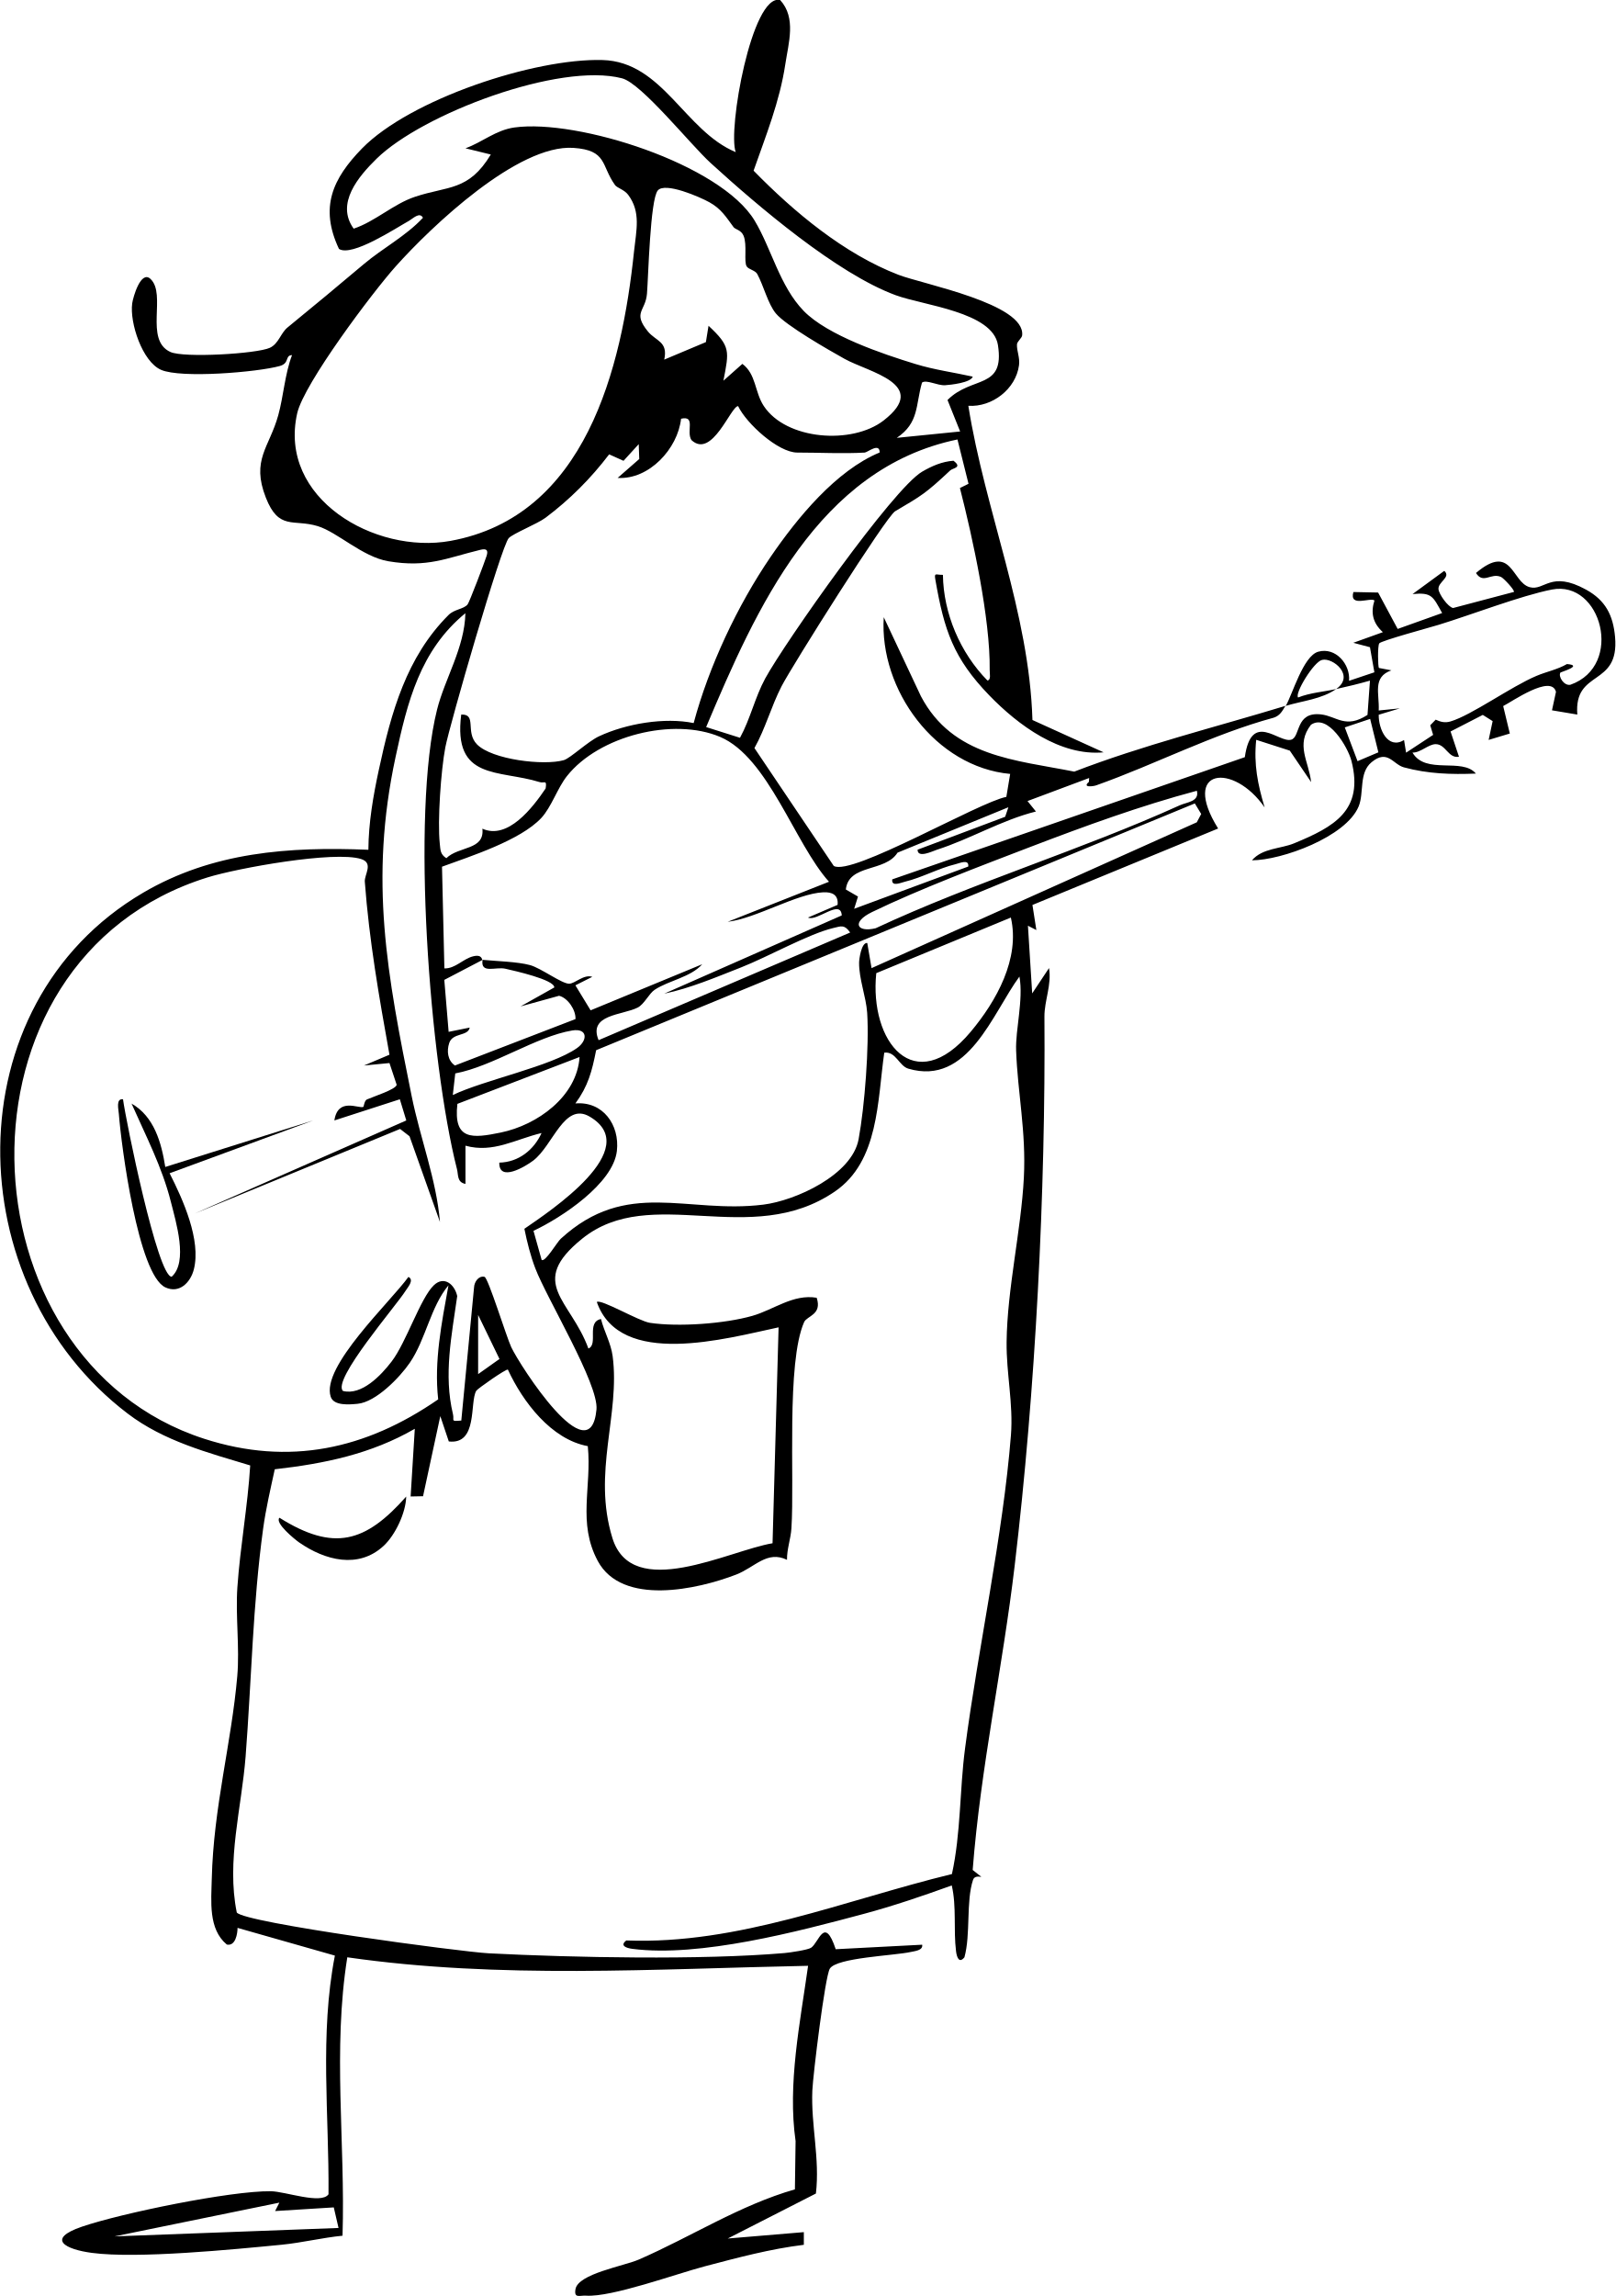
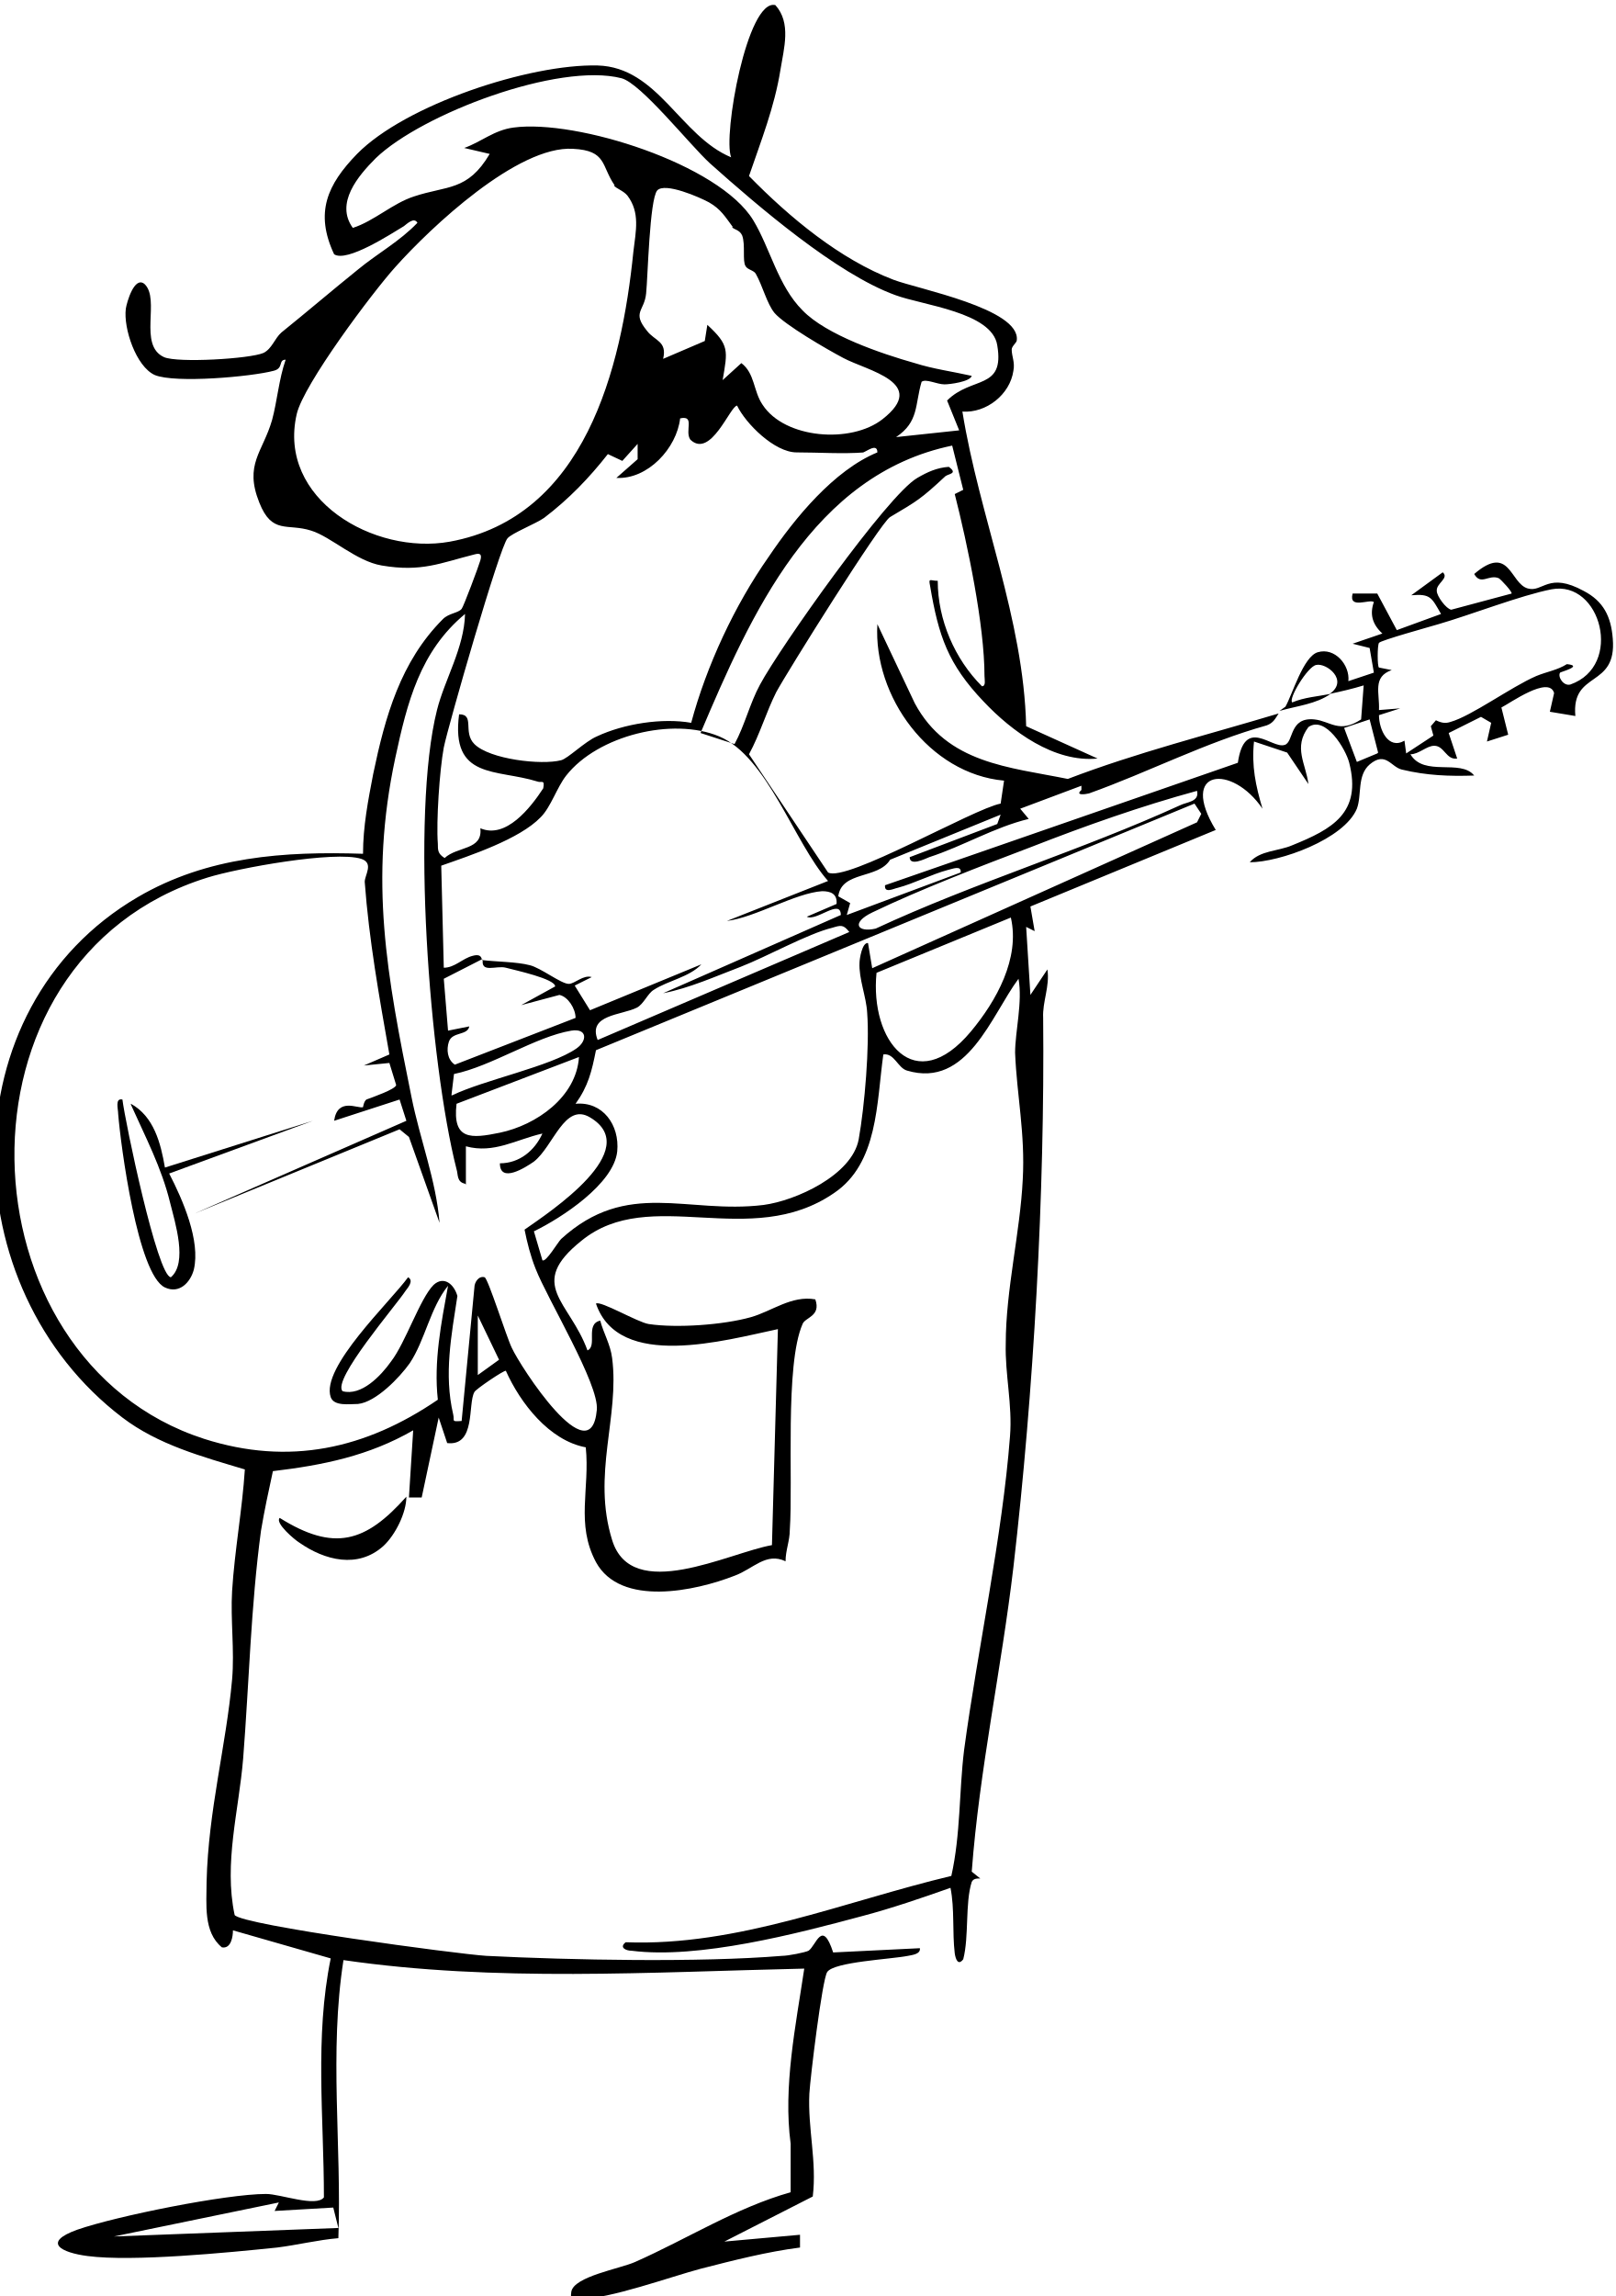
- <svg xmlns="http://www.w3.org/2000/svg" width="auto" height="270" id="Calque_2" data-name="Calque 2" viewBox="0 0 190.01 270">
-   <g id="Calque_1-2" data-name="Calque 1">
+ <svg xmlns="http://www.w3.org/2000/svg" id="Calque_2" version="1.1" viewBox="0 0 190 270">
+   <g id="Calque_1-2">
    <g>
-       <path d="M151.22,83.04c.8-1.36,2.06-5.89,3.83-6.4,2.04-.58,3.8,1.47,3.63,3.42l2.98-1-.52-2.95-1.96-.52,3.48-1.25c-1.17-1.05-1.46-2.27-.99-3.73-.51-.39-2.99.86-2.48-.99l2.91.06,2.3,4.28,5.23-1.87c-1.09-1.95-1.19-2.45-3.48-2.23l3.73-2.73c.84.74-.75,1.3-.68,2.15.05.59,1.11,2.1,1.72,2.22l7.15-1.89c.14-.18-1.2-1.62-1.51-1.76-1.19-.54-2.09.89-2.95-.47,4.24-3.59,4.2,1.1,6.32,1.67,1.75.47,2.45-2.01,6.63.29,2.28,1.25,3.18,3,3.41,5.56.53,5.95-4.86,3.74-4.44,9.13l-2.98-.5.47-2.17c-.56-2.11-5.22,1.18-6.21,1.67l.78,3.23-2.49.75.47-2.21-1.16-.73-3.79,1.95.99,2.97c-1.26.22-1.54-1.46-2.72-1.48-.87-.01-1.79,1.02-2.75.99,1.55,2.65,5.85.54,7.46,2.47-2.9.12-5.65.03-8.46-.73-1.3-.35-1.92-2.18-3.82-.6-1.51,1.26-.85,3.58-1.51,5.19-1.49,3.6-9.06,6.33-12.55,6.34,1.24-1.45,3.37-1.34,4.96-2,4.67-1.93,8.24-3.85,6.74-9.7-.41-1.6-2.76-5.61-4.76-4.24-1.83,2.37-.26,4.27.02,6.74l-2.51-3.7-3.95-1.27c-.3,2.91.18,5.23.99,7.95-3.65-5.29-9.92-4.66-5.47,2.48l-21.84,8.99.46,2.95-.99-.51.5,7.96,1.98-2.98c.33,1.97-.55,3.82-.54,5.71.15,20.64-1.05,43.94-3.5,64.56-1.41,11.94-4.01,23.77-4.94,35.79l1.02.81c-.37-.05-.83-.09-.98.36-.84,2.54-.26,6.37-1.01,9.1-.64.79-.91-.05-.99-.74-.31-2.49.08-5.21-.5-7.71-3.38,1.22-6.86,2.41-10.33,3.34-7.81,2.09-19.29,5.13-27.22,4.12-.73-.09-1.54-.38-.73-.99,13.2.51,25.69-4.75,38.3-7.81,1.06-4.85.9-9.86,1.54-14.75,1.55-11.88,4.47-25.08,5.4-36.86.29-3.69-.55-7.26-.51-10.95.07-6.3,1.71-13.11,2.03-19.34.28-5.42-.73-9.93-.91-14.94-.09-2.49.88-5.98.39-8.7-3.17,4.3-6.02,12.9-13.07,10.83-1.09-.32-1.47-2.06-2.83-1.88-.81,5.65-.62,12.77-5.8,16.32-9.93,6.81-21.62-1-29.74,5.56-6.48,5.24-1.36,7.15.74,12.91,1.2-.48-.28-3.11,1.48-3.47.37,1.47,1.16,2.82,1.37,4.35.91,6.92-2.41,13.68-.03,21.4,2.32,7.53,13.68,1.48,18.84.62l.71-25.39c-6.17,1.31-18.65,4.85-21.38-2.98.48-.39,4.93,2.25,6.25,2.45,3.35.5,8.78.11,12.04-.82,2.53-.72,4.78-2.59,7.57-2.13.67,2.01-1.15,2.12-1.48,2.87-2.1,4.78-1.11,18.38-1.49,24.24-.08,1.26-.54,2.44-.52,3.71-2.35-1.14-3.76.87-5.97,1.73-4.56,1.76-13.43,3.73-16.29-1.6-2.41-4.51-.69-8.65-1.17-13.5-4.3-.79-7.65-5.21-9.4-9-.18-.13-3.57,2.24-3.72,2.49-.8,1.36.22,6.35-3.23,5.96l-1-2.98-2.03,9.42-1.46.03.49-7.96c-5.15,2.97-10.62,4.1-16.47,4.76-.5,2.3-1.05,4.65-1.37,6.99-1.22,8.89-1.37,17.85-2.06,26.78-.47,6.05-2.27,12.29-1.04,18.35.87,1.22,26.31,4.62,29.62,4.8,9.92.51,25.07.81,34.82-.03.65-.06,2.7-.36,3.11-.62.94-.63,1.57-3.82,2.9.17l10.17-.53c.12.68-.89.75-1.37.86-1.98.43-8.68.66-9.49,1.95-.57.91-1.98,12.5-2.06,14.34-.17,4.09.9,8.01.42,12.11l-10.37,5.29,8.95-.75v1.49c-3.95.48-7.81,1.52-11.65,2.53-3.42.9-10.95,3.65-13.96,3.45-.76-.05-1.44.36-1.25-.76.31-1.82,5.7-2.72,7.46-3.49,6.12-2.66,11.88-6.4,18.35-8.25l.08-5.68c-.96-6.7.53-13.9,1.47-20.61-18.01.36-36.3,1.58-54.2-1-1.74,10.94-.22,21.75-.56,32.74-2.36.23-4.8.83-7.15,1.06-5.75.56-16.99,1.67-22.33.96-3.1-.41-5.44-1.62-1.18-3.08,4.65-1.59,17.5-4.23,22.23-4.17,1.69.02,5.92,1.58,6.78.36.08-9.39-1.06-18.76.75-28.07l-11.45-3.26c0,.69-.24,2.18-1.26,1.96-2.2-1.82-1.83-5.11-1.77-7.73.2-8.4,2.32-15.98,3-23.84.29-3.36-.22-7.03.01-10.43.33-4.78,1.22-9.56,1.51-14.34-4.99-1.51-10.16-2.86-14.4-6.09-19.96-15.16-20.64-48.08,1.79-61.25,8.19-4.81,17.17-5.44,26.51-5.06.02-3.19.57-6.35,1.24-9.45,1.44-6.7,3.23-13.21,8.19-18.16.69-.69,1.76-.67,2.24-1.24.2-.23,2.03-5.04,2.24-5.72s-.02-.87-.71-.71c-4.05.98-6.23,2.13-10.86,1.35-3.05-.52-5.97-3.42-8.3-4.13-2.85-.87-4.57.55-6.1-3.35-1.75-4.45.41-5.89,1.46-9.69.62-2.25.77-4.82,1.62-7.07-.87.03-.25.95-1.44,1.28-2.61.73-11.63,1.48-13.97.45-2.21-.97-3.7-5.55-3.39-7.81.1-.74,1.02-3.94,2.15-2.88,1.93,1.8-.76,7.17,2.34,8.59,1.57.72,10.15.22,11.7-.49,1.04-.48,1.27-1.73,2.08-2.39,3.07-2.51,5.94-4.89,8.96-7.44,2.26-1.91,4.93-3.28,6.97-5.46-.39-.74-1.2.11-1.63.35-1.55.86-6.73,4.29-8.25,3.31-2.3-4.88-.76-8.25,2.72-11.82,5.66-5.78,20.27-10.62,28.29-10.39,7.08.2,9.65,8.33,15.66,10.83-.97-2.54,1.89-18.67,5.22-17.89,1.93,2.09.98,5.08.61,7.56-.66,4.38-2.28,8.37-3.73,12.51,4.75,4.86,10.65,9.79,17.05,12.25,2.89,1.11,14.94,3.4,14.54,7.12-.03.32-.59.71-.61,1.06-.04.76.36,1.54.24,2.45-.37,2.81-3.17,4.95-5.96,4.77,1.97,12.41,7.16,24.26,7.54,36.95l8.37,3.8c-5.11.48-10.07-3.21-13.44-6.69-4.24-4.38-5.31-7.67-6.34-13.56-.17-.96.03-.6.88-.62.06,4.55,2.04,9.17,5.23,12.42.46-.04.26-.83.27-1.25.08-5.98-1.99-15.49-3.5-21.38l1.01-.5-1.3-5.21c-16.38,3.39-23.69,19.91-29.56,33.82l3.98,1.26c1.22-2.22,1.76-4.76,2.97-6.98,2.33-4.26,15.02-22.3,18.45-24.31,1.15-.67,2.34-1.19,3.69-1.29,1.09.82-.07.85-.38,1.14-2.89,2.7-3.3,2.93-6.48,4.8-1.06.62-12.14,18.21-13.36,20.58-1.25,2.44-1.87,4.91-3.19,7.27l9.33,13.86c2.09,1.24,17.05-7.5,20.3-8.12l.45-2.7c-8.79-.81-15.41-9.91-14.87-18.43l4.37,9.29c3.75,7.14,11.12,7.49,18.04,8.87,8.1-3.12,16.54-5.21,24.83-7.73-.36.6-.62,1.13-1.35,1.38-7.22,1.96-13.88,5.47-20.89,7.96-.4.14-1.69.29-.87-.4l.03-.46-7.25,2.71.99,1.23c-4.05,1.01-7.72,3.24-11.66,4.5-.47.15-2.27,1.05-2.26-.01l10.3-3.87.38-1.12-13.04,5.34c-1.45,2.32-5.74,1.3-6.08,4.33l1.43.83-.45,1.44,13.42-4.97c.11-.92-1.01-.39-1.51-.27-1.93.46-3.99,1.59-5.92,2.05-.5.12-1.63.65-1.51-.27l41.47-14.37c.78-5.53,4.01-1.6,5.47-2.06,1.1-.35.46-3.31,3.49-2.97,1.85.21,2.88,1.74,5.47.06l.29-4.03c-1.33.38-2.62.69-3.98.99,2.27-1.58-.4-3.74-1.64-3.43-.98.19-3.28,3.98-2.83,4.42,1.44-.57,2.99-.66,4.47-.99-1.71,1.19-3.91,1.37-5.97,1.99ZM112.93,50.73l-1.48-3.69c2.87-2.89,6.76-1.18,5.93-6.47-.61-3.89-8.77-4.65-12.04-5.86-6.89-2.54-16.19-10.47-21.75-15.54-2.37-2.16-8.13-9.37-10.42-9.96-7.36-1.92-23.49,4.18-28.87,9.45-2.12,2.08-4.85,5.26-2.7,8.23,2.52-.84,4.68-2.9,7.19-3.74,3.91-1.31,6.33-.65,8.94-4.98l-2.98-.73c1.99-.72,3.55-2.14,5.76-2.45,7.42-1.03,24.25,4.31,28.25,10.95,1.98,3.28,2.95,7.72,5.78,10.63,2.8,2.87,9.28,5.06,13.15,6.24,2.22.68,4.48.98,6.73,1.48-.23.72-2.62.97-3.25,1.01-.9.06-2.2-.69-2.72-.31-.77,2.67-.33,4.73-2.97,6.5l7.46-.75ZM72.32,21.73c-1.63-2.28-.88-4.07-4.87-4.34-6.52-.44-16.68,9.21-20.91,13.94-2.71,3.03-10.78,13.76-11.58,17.26-2.28,10.03,9.14,16.62,18.01,15.02,15.91-2.88,20.17-20.26,21.61-34.07.26-2.46.83-4.61-.7-6.64-.46-.61-1.28-.78-1.56-1.16ZM86.27,26.69c-.88-1.19-1.45-2.14-2.82-2.9-1.11-.62-5.23-2.42-6.08-1.39-.9,1.08-1.11,10.2-1.27,12.14-.17,2.07-1.72,2.19.11,4.44.94,1.15,2.39,1.16,1.92,3.31l4.9-2.06.31-1.92c2.61,2.43,2.43,2.96,1.75,6.46l2.23-1.98c1.63,1.21,1.44,3.31,2.51,4.94,2.64,4.03,10.41,4.58,14.1,1.72,5.51-4.27-1.75-5.67-4.59-7.25-1.86-1.04-6.89-3.91-8.08-5.34-.94-1.14-1.43-3.24-2.19-4.64-.23-.43-1.01-.53-1.24-.89-.36-.56.08-2.55-.37-3.61-.29-.69-.96-.72-1.19-1.02ZM101.74,53.22c-2.56.15-5.36,0-7.96,0-2.24,0-5.98-3.41-6.96-5.46-.85-.03-3.06,6.26-5.49,3.99-.65-1.01.55-2.91-1.22-2.51-.39,3.52-3.75,7.19-7.46,6.96l2.54-2.22-.06-1.75-1.79,1.96-1.69-.76c-2.16,2.84-4.64,5.32-7.49,7.46-.97.72-3.81,1.85-4.32,2.39-.88.94-6.98,22.06-7.46,24.61-.51,2.68-.94,8.67-.65,11.33.08.75.05,1.24.77,1.7,1.47-1.44,4.52-.92,4.24-3.47,2.99,1.34,5.9-2.45,7.44-4.73.17-1.08-.16-.58-.71-.75-4.78-1.49-10.21-.15-9.22-7.94,1.88-.08.44,2.05,1.85,3.5,1.77,1.81,7.89,2.53,10.22,1.86.76-.22,2.83-2.2,4.15-2.81,3.19-1.49,7.71-2.25,11.12-1.55,1.8-6.69,5.14-13.81,9.05-19.54,3.12-4.57,7.7-10.16,12.83-12.28,0-1.21-1.42-.01-1.74,0ZM183.55,79.08c-.31.47.43,1.62,1.18,1.44,6.33-2.25,3.63-12.34-2.2-11.19-3.62.71-9.53,2.99-13.29,4.14-.98.3-6.81,1.88-7.01,2.19s-.16,2.77-.03,2.89l1.46.28c-2.27.8-1.39,2.73-1.49,4.72l2.49-.25-2.49.75c-.03,1.71,1.07,4.12,2.98,2.98l.24,1.48,3.18-2.09-.34-1.13.64-.66c.59.27,1.09.4,1.74.21,2.48-.73,7.12-4.1,10.12-5.36,1.18-.5,2.46-.74,3.58-1.39,1.99.16-.72.94-.75.99ZM54.74,139.22c-1-.19-.81-1.05-.99-1.74-3.2-12.58-5.43-41.73-2.34-54.04.9-3.61,3.25-7.29,3.33-11.33-5.33,4.38-6.82,10.43-8.21,16.9-3.12,14.54-1,25.58,1.89,39.88,1.01,4.99,2.91,9.82,3.33,14.81l-3.58-10.08-1.11-.86-24.14,9.94,24.87-10.94-.76-2.49-7.7,2.49c.41-2.75,2.85-1.37,3.4-1.59.07-.03.12-.74.43-.88.76-.34,3.39-1.17,3.5-1.72l-.85-2.56-3,.29,3-1.27c-1.22-6.78-2.39-13.47-2.9-20.35-.06-.84,1.06-2.18-.43-2.66-3.13-1-14.57,1.07-18.07,2.16-31.2,9.71-29.25,56.69-.4,66.01,9.99,3.23,19.02,1.25,27.53-4.63-.5-4.49.41-8.98,1.21-13.41-2.12,2.55-2.67,6.37-4.55,9.11-1.18,1.72-3.97,4.61-6.13,4.82-.95.09-2.81.27-3.17-.83-1.17-3.51,7.04-11.16,9.14-14.09.72.36-.08,1.22-.34,1.64-1.06,1.71-8.68,10.49-7.36,11.77,2.2.56,4.48-1.83,5.73-3.47,1.71-2.23,3.38-7.45,4.96-8.96,1.2-1.15,2.44-.11,2.75,1.27-.65,4.62-1.62,9.25-.5,13.89.18.75-.35.87.98.75l1.5-15.66c.03-.65.54-1.4,1.23-1.24.43.1,2.57,7.05,3.15,8.28,1.03,2.18,9.3,15.04,10.02,7.32.28-2.98-5.84-13.04-7.2-16.61-.57-1.5-.96-3.07-1.28-4.64,2.99-2.06,14.13-9.4,7.68-13.19-2.99-1.76-4.31,3.4-6.64,5.17-.95.72-4.05,2.57-3.99.24,2.27-.05,4.07-1.5,4.97-3.48-3.08.73-5.68,2.39-8.95,1.49v4.47ZM162.13,88.47l-.97-3.93-2.98,1,1.5,3.97,2.45-1.04ZM56.74,112.87c1.62.16,4.14.22,5.6.62,1.29.35,3.75,2.2,4.6,2.19.69,0,1.72-1.14,2.73-.81l-1.99,1,1.79,2.94,13.13-5.42c-1.36,1.53-3.89,1.89-5.59,3-.67.44-1.23,1.71-2.01,2.1-1.81.91-5.85.79-4.59,3.83l29.59-12.66c-.67-.95-1.03-.76-1.98-.53-2.88.68-7.71,3.4-10.82,4.62-2.91,1.14-6.02,2.47-9.07,3.1l20.88-9.2c-.1-2-2.95.77-3.97.25l3.48-1.49c.12-1.19-.65-1.53-1.69-1.48-3.12.15-7.94,3.09-11.24,3.47l11.92-4.71c-4.04-4.49-7.14-14.62-12.8-17.03-5.51-2.34-14.26-.14-18.02,4.6-1.12,1.41-1.83,3.65-3.02,4.93-2.47,2.64-8.32,4.5-11.68,5.73l.28,11.96c1.28.04,2.2-1.13,3.38-1.42,1.09-.27,1.03.43,1.09.43l-4.48,2.34.51,6.11,2.48-.5c-.2,1.05-2,.57-2.41,1.81-.31.94-.2,2.05.67,2.65l14.18-5.46c.06-1.07-.91-2.5-1.93-2.74l-4.53,1.25,3.97-2.23c.01-.92-4.68-1.95-5.75-2.2-1.13-.27-2.95.65-2.69-1.03ZM140.78,92.99c-6.62,1.76-13.13,4.14-19.52,6.58-5.84,2.24-13.13,4.99-18.68,7.68-2.46,1.19-1.81,2.44.41,1.91,11.59-5.41,24.18-9.2,35.78-14.46.84-.38,2.33-.43,2.01-1.71ZM102.49,113.86l38.28-17.16.52-.98-.75-1.24-70.42,29.02c-.49,2.47-.93,4.2-2.44,6.26,3.23-.28,5.23,2.52,4.88,5.59-.44,3.84-6.51,7.84-9.81,9.39l.96,3.42c.41.32,1.82-2.1,2.24-2.48,7.79-7.14,14.82-2.9,23.83-4.02,3.8-.47,10.43-3.49,11.21-7.68.72-3.88,1.26-10.98,1.01-14.88-.13-1.9-.97-3.97-.95-5.9,0-.37.26-2.39.96-2.31l.51,2.98ZM118.9,107.9l-15.83,6.54c-.83,8.04,4.47,14.82,11.11,6.89,3.03-3.62,5.83-8.62,4.72-13.43ZM53.26,128.77c3.69-1.77,11.56-3.37,14.61-5.52,1.29-.91,1.26-2.37-.56-2.07-4.21.69-9.37,4.23-13.76,5.05l-.29,2.54ZM68.17,124.3l-14.37,5.51c-.49,4.3,1.74,4.07,5.11,3.37,4.28-.88,8.96-4.23,9.26-8.88ZM56.24,154.63v6.96l2.51-1.78-2.51-5.18ZM32.87,259.02l-19.4,3.97,26.35-.99-.56-2.42-6.9.43.5-.99Z" />
-       <path d="M45.12,181.79c-2.96,2.74-6.89,1.71-9.94-.41-.47-.33-2.9-2.28-2.31-2.9,6.4,4.01,10.11,2.93,14.91-2.49-.04,1.9-1.29,4.53-2.65,5.79Z" />
-       <path d="M15.46,129.77c2.68,1.52,3.53,4.62,3.98,7.46l17.4-5.47-16.89,6.21c1.56,3.07,3.73,7.86,2.85,11.31-.39,1.53-1.7,2.88-3.35,2.11-3.21-1.49-5.19-16.73-5.47-20.39-.04-.55-.37-1.85.49-1.73.34,2.54,4.06,20.84,5.72,20.87,1.96-1.74.51-6.43-.1-8.84-1.03-4.08-2.94-7.73-4.62-11.53Z" />
+       <path d="M151.2,83.1c.8-1.4,2.1-5.9,3.8-6.4,2-.6,3.8,1.5,3.6,3.4l3-1-.5-2.9-2-.5,3.5-1.2c-1.2-1.1-1.5-2.3-1-3.7-.5-.4-3,.9-2.5-1h2.9c0,0,2.3,4.3,2.3,4.3l5.2-1.9c-1.1-1.9-1.2-2.4-3.5-2.2l3.7-2.7c.8.7-.8,1.3-.7,2.2,0,.6,1.1,2.1,1.7,2.2l7.1-1.9c.1-.2-1.2-1.6-1.5-1.8-1.2-.5-2.1.9-2.9-.5,4.2-3.6,4.2,1.1,6.3,1.7,1.8.5,2.4-2,6.6.3,2.3,1.2,3.2,3,3.4,5.6.5,5.9-4.9,3.7-4.4,9.1l-3-.5.5-2.2c-.6-2.1-5.2,1.2-6.2,1.7l.8,3.2-2.5.8.5-2.2-1.2-.7-3.8,1.9,1,3c-1.3.2-1.5-1.5-2.7-1.5-.9,0-1.8,1-2.8,1,1.6,2.7,5.9.5,7.5,2.5-2.9.1-5.6,0-8.5-.7-1.3-.3-1.9-2.2-3.8-.6-1.5,1.3-.9,3.6-1.5,5.2-1.5,3.6-9.1,6.3-12.6,6.3,1.2-1.4,3.4-1.3,5-2,4.7-1.9,8.2-3.8,6.7-9.7-.4-1.6-2.8-5.6-4.8-4.2-1.8,2.4-.3,4.3,0,6.7l-2.5-3.7-3.9-1.3c-.3,2.9.2,5.2,1,7.9-3.6-5.3-9.9-4.7-5.5,2.5l-21.8,9,.5,2.9-1-.5.5,8,2-3c.3,2-.6,3.8-.5,5.7.2,20.6-1.1,43.9-3.5,64.6-1.4,11.9-4,23.8-4.9,35.8l1,.8c-.4,0-.8,0-1,.4-.8,2.5-.3,6.4-1,9.1-.6.8-.9,0-1-.7-.3-2.5,0-5.2-.5-7.7-3.4,1.2-6.9,2.4-10.3,3.3-7.8,2.1-19.3,5.1-27.2,4.1-.7,0-1.5-.4-.7-1,13.2.5,25.7-4.8,38.3-7.8,1.1-4.9.9-9.9,1.5-14.8,1.6-11.9,4.5-25.1,5.4-36.9.3-3.7-.6-7.3-.5-10.9,0-6.3,1.7-13.1,2-19.3.3-5.4-.7-9.9-.9-14.9,0-2.5.9-6,.4-8.7-3.2,4.3-6,12.9-13.1,10.8-1.1-.3-1.5-2.1-2.8-1.9-.8,5.7-.6,12.8-5.8,16.3-9.9,6.8-21.6-1-29.7,5.6-6.5,5.2-1.4,7.1.7,12.9,1.2-.5-.3-3.1,1.5-3.5.4,1.5,1.2,2.8,1.4,4.4.9,6.9-2.4,13.7,0,21.4,2.3,7.5,13.7,1.5,18.8.6l.7-25.4c-6.2,1.3-18.7,4.9-21.4-3,.5-.4,4.9,2.2,6.2,2.4,3.3.5,8.8.1,12-.8,2.5-.7,4.8-2.6,7.6-2.1.7,2-1.2,2.1-1.5,2.9-2.1,4.8-1.1,18.4-1.5,24.2,0,1.3-.5,2.4-.5,3.7-2.3-1.1-3.8.9-6,1.7-4.6,1.8-13.4,3.7-16.3-1.6-2.4-4.5-.7-8.6-1.2-13.5-4.3-.8-7.7-5.2-9.4-9-.2-.1-3.6,2.2-3.7,2.5-.8,1.4.2,6.4-3.2,6l-1-3-2,9.4h-1.5s.5-7.9.5-7.9c-5.2,3-10.6,4.1-16.5,4.8-.5,2.3-1,4.6-1.4,7-1.2,8.9-1.4,17.9-2.1,26.8-.5,6.1-2.3,12.3-1,18.4.9,1.2,26.3,4.6,29.6,4.8,9.9.5,25.1.8,34.8,0,.7,0,2.7-.4,3.1-.6.9-.6,1.6-3.8,2.9.2l10.2-.5c.1.7-.9.8-1.4.9-2,.4-8.7.7-9.5,1.9-.6.9-2,12.5-2.1,14.3-.2,4.1.9,8,.4,12.1l-10.4,5.3,8.9-.8v1.5c-3.9.5-7.8,1.5-11.7,2.5-3.4.9-10.9,3.6-14,3.5-.8,0-1.4.4-1.2-.8.3-1.8,5.7-2.7,7.5-3.5,6.1-2.7,11.9-6.4,18.3-8.2v-5.7c-.9-6.7.6-13.9,1.6-20.6-18,.4-36.3,1.6-54.2-1-1.7,10.9-.2,21.8-.6,32.7-2.4.2-4.8.8-7.2,1.1-5.8.6-17,1.7-22.3,1-3.1-.4-5.4-1.6-1.2-3.1,4.6-1.6,17.5-4.2,22.2-4.2,1.7,0,5.9,1.6,6.8.4,0-9.4-1.1-18.8.8-28.1l-11.5-3.3c0,.7-.2,2.2-1.3,2-2.2-1.8-1.8-5.1-1.8-7.7.2-8.4,2.3-16,3-23.8.3-3.4-.2-7,0-10.4.3-4.8,1.2-9.6,1.5-14.3-5-1.5-10.2-2.9-14.4-6.1-20-15.2-20.6-48.1,1.8-61.2,8.2-4.8,17.2-5.4,26.5-5.1,0-3.2.6-6.3,1.2-9.4,1.4-6.7,3.2-13.2,8.2-18.2.7-.7,1.8-.7,2.2-1.2.2-.2,2-5,2.2-5.7s0-.9-.7-.7c-4,1-6.2,2.1-10.9,1.3-3-.5-6-3.4-8.3-4.1-2.8-.9-4.6.5-6.1-3.3-1.8-4.5.4-5.9,1.5-9.7.6-2.2.8-4.8,1.6-7.1-.9,0-.2,1-1.4,1.3-2.6.7-11.6,1.5-14,.5-2.2-1-3.7-5.5-3.4-7.8.1-.7,1-3.9,2.2-2.9,1.9,1.8-.8,7.2,2.3,8.6,1.6.7,10.1.2,11.7-.5,1-.5,1.3-1.7,2.1-2.4,3.1-2.5,5.9-4.9,9-7.4,2.3-1.9,4.9-3.3,7-5.5-.4-.7-1.2.1-1.6.4-1.5.9-6.7,4.3-8.2,3.3-2.3-4.9-.8-8.2,2.7-11.8,5.7-5.8,20.3-10.6,28.3-10.4,7.1.2,9.7,8.3,15.7,10.8-1-2.5,1.9-18.7,5.2-17.9,1.9,2.1,1,5.1.6,7.6-.7,4.4-2.3,8.4-3.7,12.5,4.8,4.9,10.7,9.8,17,12.2,2.9,1.1,14.9,3.4,14.5,7.1,0,.3-.6.7-.6,1.1,0,.8.4,1.5.2,2.5-.4,2.8-3.2,5-6,4.8,2,12.4,7.2,24.3,7.5,37l8.4,3.8c-5.1.5-10.1-3.2-13.4-6.7-4.2-4.4-5.3-7.7-6.3-13.6-.2-1,0-.6.9-.6,0,4.6,2,9.2,5.2,12.4.5,0,.3-.8.3-1.2,0-6-2-15.5-3.5-21.4l1-.5-1.3-5.2c-16.4,3.4-23.7,19.9-29.6,33.8l4,1.3c1.2-2.2,1.8-4.8,3-7,2.3-4.3,15-22.3,18.5-24.3,1.2-.7,2.3-1.2,3.7-1.3,1.1.8,0,.8-.4,1.1-2.9,2.7-3.3,2.9-6.5,4.8-1.1.6-12.1,18.2-13.4,20.6-1.2,2.4-1.9,4.9-3.2,7.3l9.3,13.9c2.1,1.2,17.1-7.5,20.3-8.1l.4-2.7c-8.8-.8-15.4-9.9-14.9-18.4l4.4,9.3c3.8,7.1,11.1,7.5,18,8.9,8.1-3.1,16.5-5.2,24.8-7.7-.4.6-.6,1.1-1.4,1.4-7.2,2-13.9,5.5-20.9,8-.4.1-1.7.3-.9-.4v-.5s-7.2,2.7-7.2,2.7l1,1.2c-4.1,1-7.7,3.2-11.7,4.5-.5.2-2.3,1.1-2.3,0l10.3-3.9.4-1.1-13,5.3c-1.4,2.3-5.7,1.3-6.1,4.3l1.4.8-.4,1.4,13.4-5c.1-.9-1-.4-1.5-.3-1.9.5-4,1.6-5.9,2.1-.5.1-1.6.7-1.5-.3l41.5-14.4c.8-5.5,4-1.6,5.5-2.1,1.1-.3.5-3.3,3.5-3,1.9.2,2.9,1.7,5.5,0l.3-4c-1.3.4-2.6.7-4,1,2.3-1.6-.4-3.7-1.6-3.4-1,.2-3.3,4-2.8,4.4,1.4-.6,3-.7,4.5-1-1.7,1.2-3.9,1.4-6,2h0ZM112.9,50.8l-1.5-3.7c2.9-2.9,6.8-1.2,5.9-6.5-.6-3.9-8.8-4.7-12-5.9-6.9-2.5-16.2-10.5-21.8-15.5-2.4-2.2-8.1-9.4-10.4-10-7.4-1.9-23.5,4.2-28.9,9.4-2.1,2.1-4.8,5.3-2.7,8.2,2.5-.8,4.7-2.9,7.2-3.7,3.9-1.3,6.3-.6,8.9-5l-3-.7c2-.7,3.5-2.1,5.8-2.4,7.4-1,24.2,4.3,28.2,10.9,2,3.3,2.9,7.7,5.8,10.6,2.8,2.9,9.3,5.1,13.2,6.2,2.2.7,4.5,1,6.7,1.5-.2.7-2.6,1-3.2,1-.9,0-2.2-.7-2.7-.3-.8,2.7-.3,4.7-3,6.5l7.5-.8h0ZM72.3,21.8c-1.6-2.3-.9-4.1-4.9-4.3-6.5-.4-16.7,9.2-20.9,13.9-2.7,3-10.8,13.8-11.6,17.3-2.3,10,9.1,16.6,18,15,15.9-2.9,20.2-20.3,21.6-34.1.3-2.5.8-4.6-.7-6.6-.5-.6-1.3-.8-1.6-1.2h0ZM86.2,26.7c-.9-1.2-1.4-2.1-2.8-2.9-1.1-.6-5.2-2.4-6.1-1.4-.9,1.1-1.1,10.2-1.3,12.1-.2,2.1-1.7,2.2.1,4.4.9,1.2,2.4,1.2,1.9,3.3l4.9-2.1.3-1.9c2.6,2.4,2.4,3,1.8,6.5l2.2-2c1.6,1.2,1.4,3.3,2.5,4.9,2.6,4,10.4,4.6,14.1,1.7,5.5-4.3-1.8-5.7-4.6-7.2-1.9-1-6.9-3.9-8.1-5.3-.9-1.1-1.4-3.2-2.2-4.6-.2-.4-1-.5-1.2-.9-.4-.6,0-2.5-.4-3.6-.3-.7-1-.7-1.2-1h0ZM101.7,53.2c-2.6.2-5.4,0-8,0s-6-3.4-7-5.5c-.8,0-3.1,6.3-5.5,4-.7-1,.6-2.9-1.2-2.5-.4,3.5-3.8,7.2-7.5,7l2.5-2.2v-1.8c0,0-1.8,2-1.8,2l-1.7-.8c-2.2,2.8-4.6,5.3-7.5,7.5-1,.7-3.8,1.8-4.3,2.4-.9.9-7,22.1-7.5,24.6-.5,2.7-.9,8.7-.7,11.3,0,.8,0,1.2.8,1.7,1.5-1.4,4.5-.9,4.2-3.5,3,1.3,5.9-2.4,7.4-4.7.2-1.1-.2-.6-.7-.8-4.8-1.5-10.2-.2-9.2-7.9,1.9,0,.4,2.1,1.8,3.5,1.8,1.8,7.9,2.5,10.2,1.9.8-.2,2.8-2.2,4.2-2.8,3.2-1.5,7.7-2.2,11.1-1.6,1.8-6.7,5.1-13.8,9.1-19.5,3.1-4.6,7.7-10.2,12.8-12.3,0-1.2-1.4,0-1.7,0h0ZM183.5,79.1c-.3.5.4,1.6,1.2,1.4,6.3-2.2,3.6-12.3-2.2-11.2-3.6.7-9.5,3-13.3,4.1-1,.3-6.8,1.9-7,2.2s-.2,2.8,0,2.9l1.5.3c-2.3.8-1.4,2.7-1.5,4.7l2.5-.2-2.5.8c0,1.7,1.1,4.1,3,3l.2,1.5,3.2-2.1-.3-1.1.6-.7c.6.3,1.1.4,1.7.2,2.5-.7,7.1-4.1,10.1-5.4,1.2-.5,2.5-.7,3.6-1.4,2,.2-.7.9-.8,1h0ZM54.7,139.2c-1-.2-.8-1.1-1-1.7-3.2-12.6-5.4-41.7-2.3-54,.9-3.6,3.2-7.3,3.3-11.3-5.3,4.4-6.8,10.4-8.2,16.9-3.1,14.5-1,25.6,1.9,39.9,1,5,2.9,9.8,3.3,14.8l-3.6-10.1-1.1-.9-24.1,9.9,24.9-10.9-.8-2.5-7.7,2.5c.4-2.8,2.8-1.4,3.4-1.6,0,0,.1-.7.4-.9.8-.3,3.4-1.2,3.5-1.7l-.8-2.6-3,.3,3-1.3c-1.2-6.8-2.4-13.5-2.9-20.3,0-.8,1.1-2.2-.4-2.7-3.1-1-14.6,1.1-18.1,2.2-31.2,9.7-29.2,56.7-.4,66,10,3.2,19,1.2,27.5-4.6-.5-4.5.4-9,1.2-13.4-2.1,2.6-2.7,6.4-4.5,9.1-1.2,1.7-4,4.6-6.1,4.8-1,0-2.8.3-3.2-.8-1.2-3.5,7-11.2,9.1-14.1.7.4,0,1.2-.3,1.6-1.1,1.7-8.7,10.5-7.4,11.8,2.2.6,4.5-1.8,5.7-3.5,1.7-2.2,3.4-7.4,5-9,1.2-1.1,2.4-.1,2.8,1.3-.7,4.6-1.6,9.2-.5,13.9.2.8-.3.9,1,.8l1.5-15.7c0-.6.5-1.4,1.2-1.2.4.1,2.6,7.1,3.2,8.3,1,2.2,9.3,15,10,7.3.3-3-5.8-13-7.2-16.6-.6-1.5-1-3.1-1.3-4.6,3-2.1,14.1-9.4,7.7-13.2-3-1.8-4.3,3.4-6.6,5.2-1,.7-4,2.6-4,.2,2.3,0,4.1-1.5,5-3.5-3.1.7-5.7,2.4-9,1.5v4.5h0ZM162.1,88.5l-1-3.9-3,1,1.5,4,2.4-1ZM56.7,112.9c1.6.2,4.1.2,5.6.6,1.3.3,3.7,2.2,4.6,2.2.7,0,1.7-1.1,2.7-.8l-2,1,1.8,2.9,13.1-5.4c-1.4,1.5-3.9,1.9-5.6,3-.7.4-1.2,1.7-2,2.1-1.8.9-5.8.8-4.6,3.8l29.6-12.7c-.7-.9-1-.8-2-.5-2.9.7-7.7,3.4-10.8,4.6-2.9,1.1-6,2.5-9.1,3.1l20.9-9.2c0-2-2.9.8-4,.2l3.5-1.5c.1-1.2-.7-1.5-1.7-1.5-3.1.2-7.9,3.1-11.2,3.5l11.9-4.7c-4-4.5-7.1-14.6-12.8-17-5.5-2.3-14.3-.1-18,4.6-1.1,1.4-1.8,3.7-3,4.9-2.5,2.6-8.3,4.5-11.7,5.7l.3,12c1.3,0,2.2-1.1,3.4-1.4,1.1-.3,1,.4,1.1.4l-4.5,2.3.5,6.1,2.5-.5c-.2,1.1-2,.6-2.4,1.8-.3.9-.2,2.1.7,2.7l14.2-5.5c0-1.1-.9-2.5-1.9-2.7l-4.5,1.2,4-2.2c0-.9-4.7-1.9-5.8-2.2-1.1-.3-3,.7-2.7-1h0ZM140.8,93c-6.6,1.8-13.1,4.1-19.5,6.6-5.8,2.2-13.1,5-18.7,7.7-2.5,1.2-1.8,2.4.4,1.9,11.6-5.4,24.2-9.2,35.8-14.5.8-.4,2.3-.4,2-1.7h0ZM102.5,113.9l38.3-17.2.5-1-.8-1.2-70.4,29c-.5,2.5-.9,4.2-2.4,6.3,3.2-.3,5.2,2.5,4.9,5.6-.4,3.8-6.5,7.8-9.8,9.4l1,3.4c.4.3,1.8-2.1,2.2-2.5,7.8-7.1,14.8-2.9,23.8-4,3.8-.5,10.4-3.5,11.2-7.7.7-3.9,1.3-11,1-14.9-.1-1.9-1-4-.9-5.9,0-.4.3-2.4,1-2.3l.5,3h0ZM118.9,107.9l-15.8,6.5c-.8,8,4.5,14.8,11.1,6.9,3-3.6,5.8-8.6,4.7-13.4ZM53.2,128.8c3.7-1.8,11.6-3.4,14.6-5.5,1.3-.9,1.3-2.4-.6-2.1-4.2.7-9.4,4.2-13.8,5.1,0,0-.3,2.5-.3,2.5ZM68.1,124.3l-14.4,5.5c-.5,4.3,1.7,4.1,5.1,3.4,4.3-.9,9-4.2,9.3-8.9ZM56.2,154.7v7l2.5-1.8-2.5-5.2h0ZM32.8,259l-19.4,4,26.4-1-.6-2.4-6.9.4.5-1h0Z" />
+       <path d="M45.1,181.8c-3,2.7-6.9,1.7-9.9-.4-.5-.3-2.9-2.3-2.3-2.9,6.4,4,10.1,2.9,14.9-2.5,0,1.9-1.3,4.5-2.7,5.8h0Z" />
+       <path d="M15.4,129.8c2.7,1.5,3.5,4.6,4,7.5l17.4-5.5-16.9,6.2c1.6,3.1,3.7,7.9,2.9,11.3-.4,1.5-1.7,2.9-3.4,2.1-3.2-1.5-5.2-16.7-5.5-20.4,0-.6-.4-1.9.5-1.7.3,2.5,4.1,20.8,5.7,20.9,2-1.7.5-6.4-.1-8.8-1-4.1-2.9-7.7-4.6-11.5h0Z" />
    </g>
  </g>
</svg>
